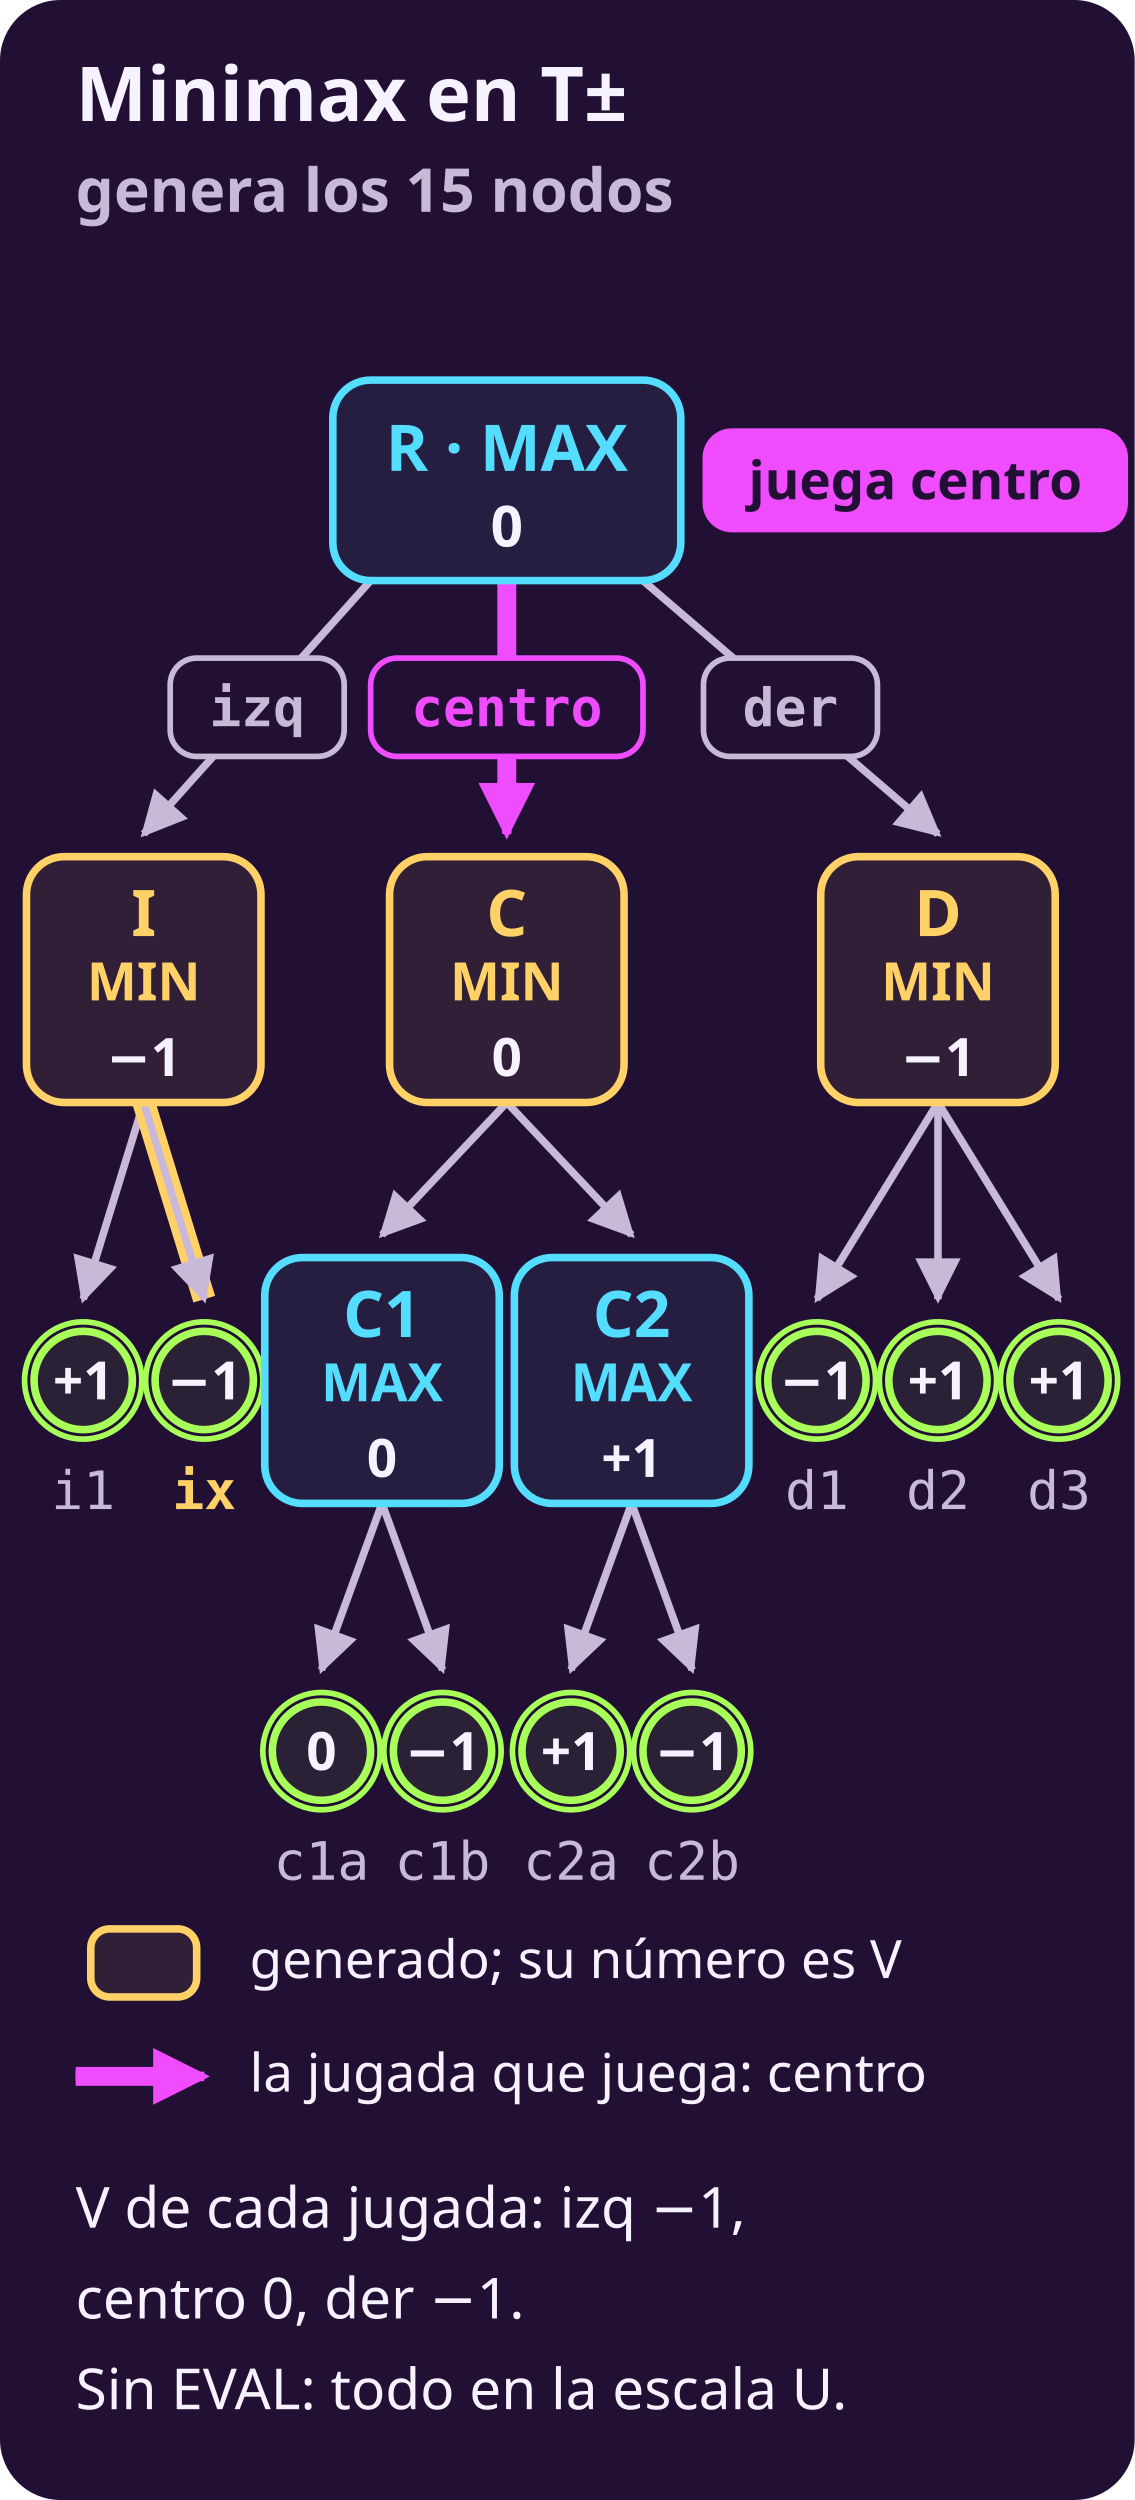
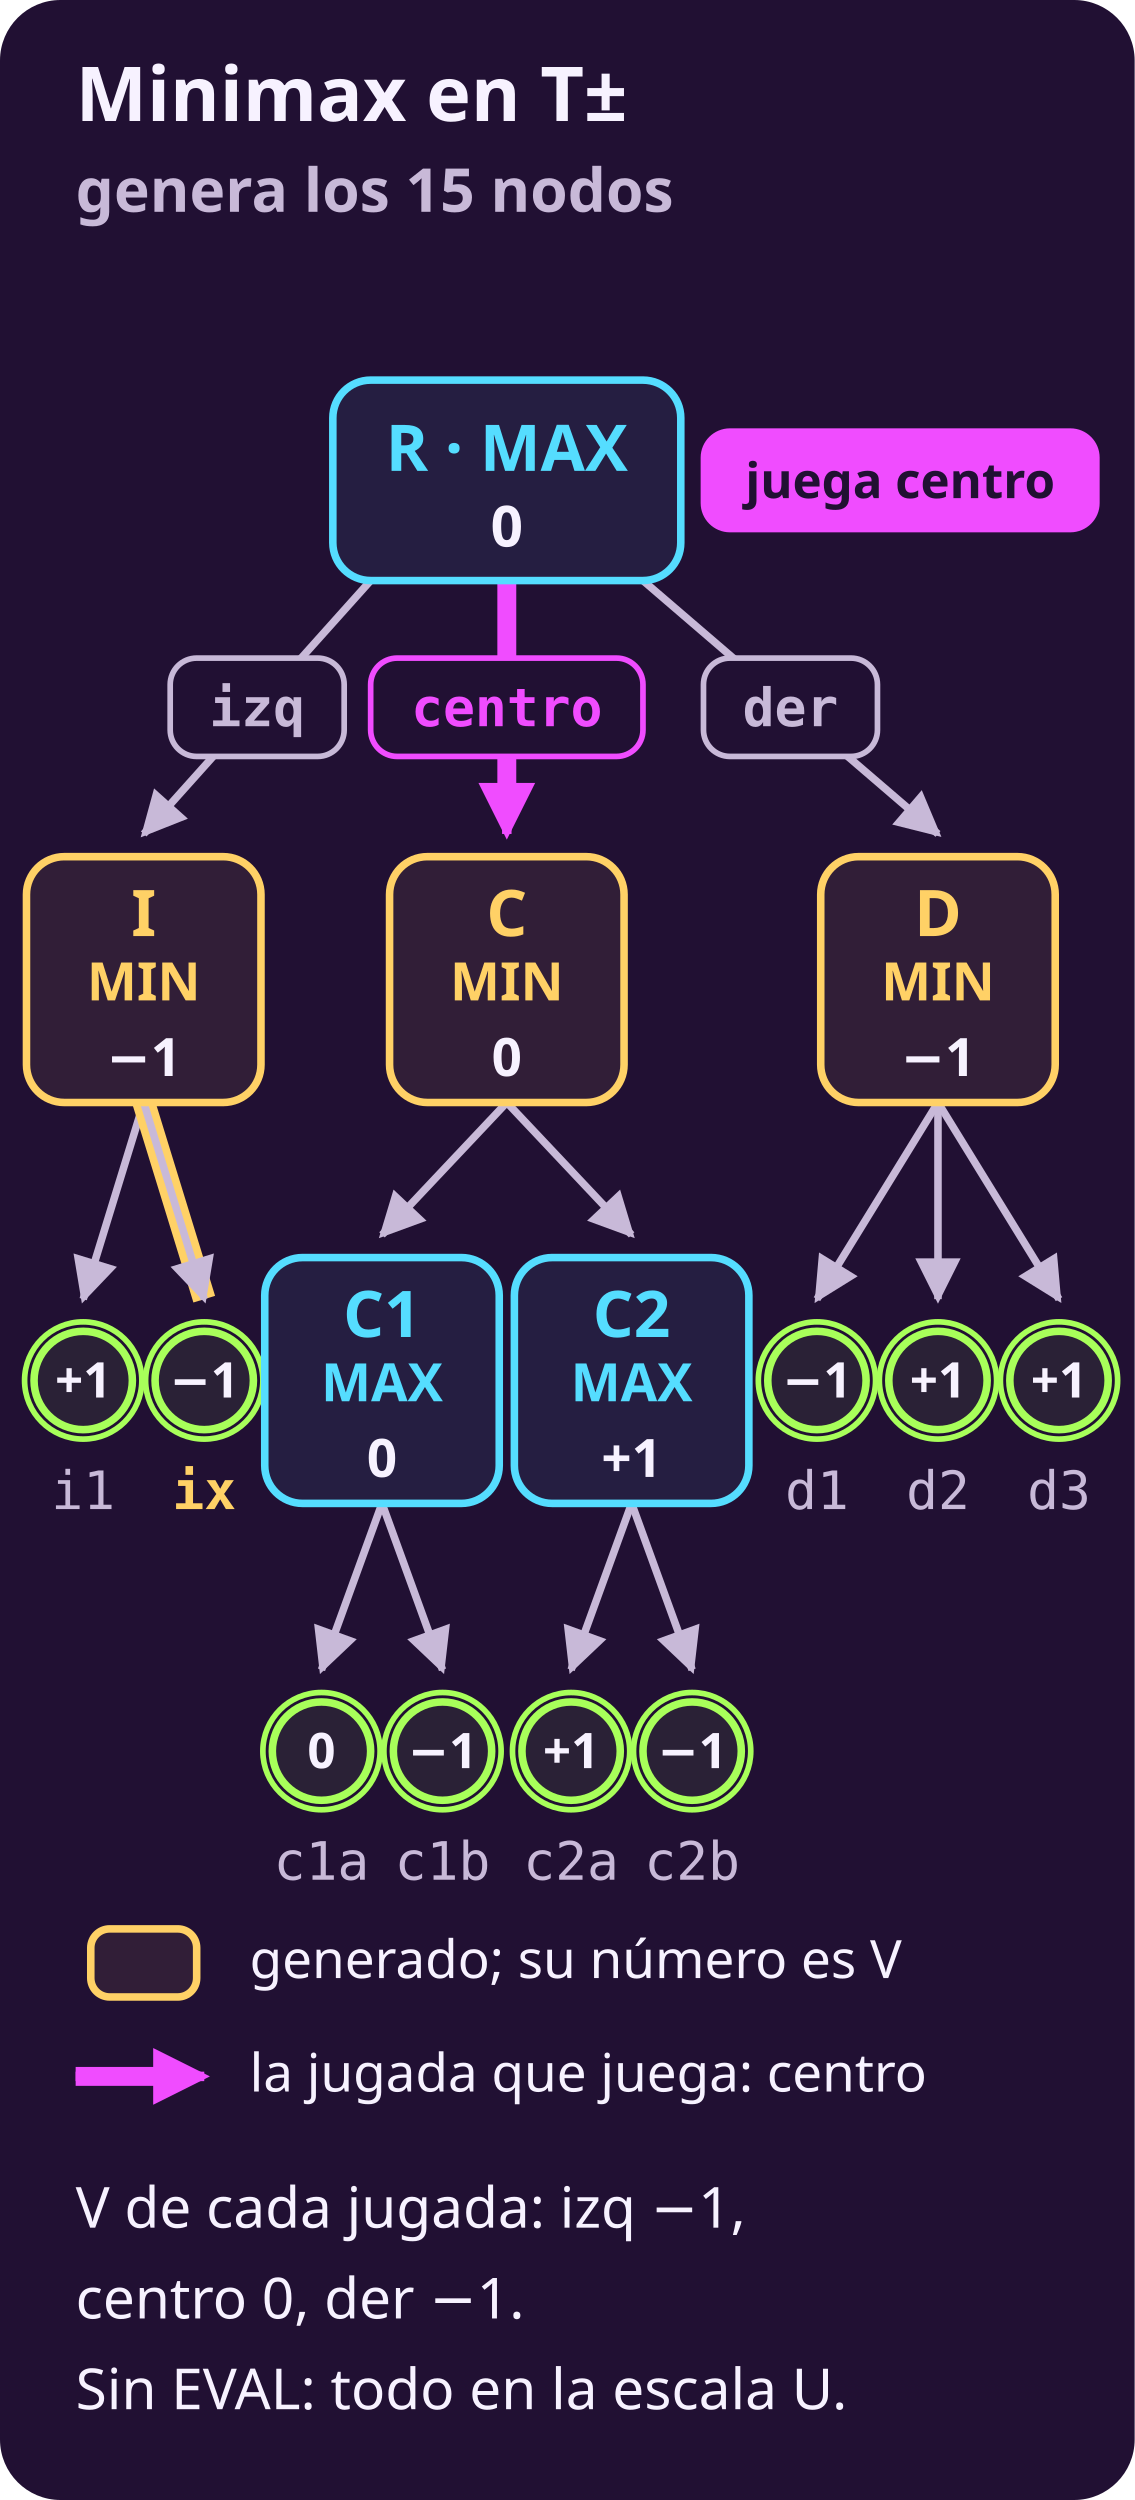
<svg xmlns="http://www.w3.org/2000/svg" width="300" height="661" viewBox="0 0 300 661" role="img" aria-label="Minimax en el árbol T±: recorre en profundidad los 15 nodos hasta los finales y sube con el máximo donde mueve MAX y el mínimo donde mueve MIN. Valores: R = 0, I = −1, C = 0, D = −1, C1 = 0, C2 = +1. En la raíz, izq vale −1, centro 0 y der −1: juega centro, con V = 0. No usa EVAL.">
  <rect x="0" y="0" width="300" height="661" rx="16" fill="#211033" />
  <defs>
    <marker id="p" viewBox="0 0 10 10" refX="9" refY="5" markerWidth="6" markerHeight="6" orient="auto-start-reverse">
      <path d="M 0 0 L 10 5 L 0 10 z" fill="#f04cff" />
    </marker>
    <marker id="s" viewBox="0 0 10 10" refX="9" refY="5" markerWidth="6" markerHeight="6" orient="auto-start-reverse">
      <path d="M 0 0 L 10 5 L 0 10 z" fill="#c8b9d8" />
    </marker>
  </defs>
  <text x="20" y="32" fill="#f7f2ff" font-family="system-ui, sans-serif" font-size="20" font-weight="700" text-anchor="start">Minimax en T±</text>
  <text x="20" y="56" fill="#c8b9d8" font-family="system-ui, sans-serif" font-size="16" font-weight="700" text-anchor="start">genera los 15 nodos</text>
  <line x1="98" y1="153.5" x2="38" y2="220.5" stroke="#c8b9d8" stroke-width="2" marker-end="url(#s)" />
  <rect x="45.0" y="174.0" width="46" height="26" rx="7" fill="#211033" stroke="#c8b9d8" stroke-width="1.5" />
  <text x="68.0" y="192.0" fill="#c8b9d8" font-family="ui-monospace, SFMono-Regular, Menlo, monospace" font-size="14" font-weight="700" text-anchor="middle">izq</text>
  <line x1="38" y1="291.5" x2="22" y2="343.5" stroke="#c8b9d8" stroke-width="2" marker-end="url(#s)" />
  <line x1="38" y1="291.5" x2="54" y2="343.5" stroke="#ffd166" stroke-width="6" />
  <line x1="38" y1="291.5" x2="54" y2="343.5" stroke="#c8b9d8" stroke-width="2" marker-end="url(#s)" />
  <line x1="134" y1="153.5" x2="134.0" y2="212.46" stroke="#f04cff" stroke-width="5" />
  <line x1="134" y1="153.5" x2="134" y2="220.5" stroke="#f04cff" stroke-width="2.5" marker-end="url(#p)" />
  <rect x="98.0" y="174.0" width="72" height="26" rx="7" fill="#211033" stroke="#f04cff" stroke-width="1.5" />
  <text x="134.0" y="192.0" fill="#f04cff" font-family="ui-monospace, SFMono-Regular, Menlo, monospace" font-size="14" font-weight="700" text-anchor="middle">centro</text>
  <line x1="134" y1="291.5" x2="101" y2="326.5" stroke="#c8b9d8" stroke-width="2" marker-end="url(#s)" />
  <line x1="101" y1="397.5" x2="85" y2="441.5" stroke="#c8b9d8" stroke-width="2" marker-end="url(#s)" />
  <line x1="101" y1="397.5" x2="117" y2="441.5" stroke="#c8b9d8" stroke-width="2" marker-end="url(#s)" />
  <line x1="134" y1="291.5" x2="167" y2="326.5" stroke="#c8b9d8" stroke-width="2" marker-end="url(#s)" />
  <line x1="167" y1="397.5" x2="151" y2="441.5" stroke="#c8b9d8" stroke-width="2" marker-end="url(#s)" />
  <line x1="167" y1="397.5" x2="183" y2="441.5" stroke="#c8b9d8" stroke-width="2" marker-end="url(#s)" />
  <line x1="170" y1="153.5" x2="248" y2="220.5" stroke="#c8b9d8" stroke-width="2" marker-end="url(#s)" />
  <rect x="186.0" y="174.0" width="46" height="26" rx="7" fill="#211033" stroke="#c8b9d8" stroke-width="1.5" />
  <text x="209.0" y="192.0" fill="#c8b9d8" font-family="ui-monospace, SFMono-Regular, Menlo, monospace" font-size="14" font-weight="700" text-anchor="middle">der</text>
  <line x1="248" y1="291.5" x2="216" y2="343.5" stroke="#c8b9d8" stroke-width="2" marker-end="url(#s)" />
  <line x1="248" y1="291.5" x2="248" y2="343.5" stroke="#c8b9d8" stroke-width="2" marker-end="url(#s)" />
  <line x1="248" y1="291.5" x2="280" y2="343.5" stroke="#c8b9d8" stroke-width="2" marker-end="url(#s)" />
  <rect x="88.0" y="100.5" width="92" height="53" rx="10" fill="#251e41" stroke="#55ddff" stroke-width="2" />
  <text x="134" y="124.5" fill="#55ddff" font-family="system-ui, sans-serif" font-size="17" font-weight="700" text-anchor="middle">R · MAX</text>
  <text x="134" y="144.5" fill="#f7f2ff" font-family="system-ui, sans-serif" font-size="15" font-weight="700" text-anchor="middle">0</text>
-   <rect x="186.5" y="114.0" width="111" height="26" rx="7" fill="#f04cff" stroke="#f04cff" stroke-width="1.5" />
-   <text x="242" y="132.0" fill="#211033" font-family="system-ui, sans-serif" font-size="14" font-weight="700" text-anchor="middle">juega centro</text>
+   <rect x="186.0" y="114.0" width="104" height="26" rx="7" fill="#f04cff" stroke="#f04cff" stroke-width="1.5" />
+   <text x="238.0" y="131.7" fill="#211033" font-family="system-ui, sans-serif" font-size="13" font-weight="700" text-anchor="middle">juega centro</text>
  <rect x="7.0" y="226.5" width="62" height="65" rx="10" fill="#311e37" stroke="#ffd166" stroke-width="2" />
  <text x="38" y="247.5" fill="#ffd166" font-family="system-ui, sans-serif" font-size="17" font-weight="700" text-anchor="middle">I</text>
  <text x="38" y="264.5" fill="#ffd166" font-family="system-ui, sans-serif" font-size="14" font-weight="700" text-anchor="middle">MIN</text>
  <text x="38" y="284.5" fill="#f7f2ff" font-family="system-ui, sans-serif" font-size="14" font-weight="700" text-anchor="middle">−1</text>
  <circle cx="22" cy="365" r="15.5" fill="none" stroke="#a8ff5a" stroke-width="1.5" />
  <circle cx="22" cy="365" r="13" fill="#2a2136" stroke="#a8ff5a" stroke-width="2" />
-   <text x="22" y="370" fill="#f7f2ff" font-family="system-ui, sans-serif" font-size="14" font-weight="700" text-anchor="middle">+1</text>
+   <text x="22" y="369.5" fill="#f7f2ff" font-family="system-ui, sans-serif" font-size="13" font-weight="700" text-anchor="middle">+1</text>
  <text x="22" y="399" fill="#c8b9d8" font-family="ui-monospace, SFMono-Regular, Menlo, monospace" font-size="14" font-weight="normal" text-anchor="middle">i1</text>
  <circle cx="54" cy="365" r="15.5" fill="none" stroke="#a8ff5a" stroke-width="1.5" />
  <circle cx="54" cy="365" r="13" fill="#2a2136" stroke="#a8ff5a" stroke-width="2" />
-   <text x="54" y="370" fill="#f7f2ff" font-family="system-ui, sans-serif" font-size="14" font-weight="700" text-anchor="middle">−1</text>
+   <text x="54" y="369.5" fill="#f7f2ff" font-family="system-ui, sans-serif" font-size="13" font-weight="700" text-anchor="middle">−1</text>
  <text x="54" y="399" fill="#ffd166" font-family="ui-monospace, SFMono-Regular, Menlo, monospace" font-size="14" font-weight="700" text-anchor="middle">ix</text>
  <rect x="103.0" y="226.5" width="62" height="65" rx="10" fill="#311e37" stroke="#ffd166" stroke-width="2" />
  <text x="134" y="247.5" fill="#ffd166" font-family="system-ui, sans-serif" font-size="17" font-weight="700" text-anchor="middle">C</text>
  <text x="134" y="264.5" fill="#ffd166" font-family="system-ui, sans-serif" font-size="14" font-weight="700" text-anchor="middle">MIN</text>
  <text x="134" y="284.5" fill="#f7f2ff" font-family="system-ui, sans-serif" font-size="14" font-weight="700" text-anchor="middle">0</text>
  <rect x="70.0" y="332.5" width="62" height="65" rx="10" fill="#251e41" stroke="#55ddff" stroke-width="2" />
  <text x="101" y="353.5" fill="#55ddff" font-family="system-ui, sans-serif" font-size="17" font-weight="700" text-anchor="middle">C1</text>
  <text x="101" y="370.5" fill="#55ddff" font-family="system-ui, sans-serif" font-size="14" font-weight="700" text-anchor="middle">MAX</text>
  <text x="101" y="390.5" fill="#f7f2ff" font-family="system-ui, sans-serif" font-size="14" font-weight="700" text-anchor="middle">0</text>
  <circle cx="85" cy="463" r="15.5" fill="none" stroke="#a8ff5a" stroke-width="1.5" />
  <circle cx="85" cy="463" r="13" fill="#2a2136" stroke="#a8ff5a" stroke-width="2" />
-   <text x="85" y="468" fill="#f7f2ff" font-family="system-ui, sans-serif" font-size="14" font-weight="700" text-anchor="middle">0</text>
+   <text x="85" y="467.5" fill="#f7f2ff" font-family="system-ui, sans-serif" font-size="13" font-weight="700" text-anchor="middle">0</text>
  <text x="85" y="497" fill="#c8b9d8" font-family="ui-monospace, SFMono-Regular, Menlo, monospace" font-size="14" font-weight="normal" text-anchor="middle">c1a</text>
  <circle cx="117" cy="463" r="15.5" fill="none" stroke="#a8ff5a" stroke-width="1.5" />
  <circle cx="117" cy="463" r="13" fill="#2a2136" stroke="#a8ff5a" stroke-width="2" />
-   <text x="117" y="468" fill="#f7f2ff" font-family="system-ui, sans-serif" font-size="14" font-weight="700" text-anchor="middle">−1</text>
+   <text x="117" y="467.5" fill="#f7f2ff" font-family="system-ui, sans-serif" font-size="13" font-weight="700" text-anchor="middle">−1</text>
  <text x="117" y="497" fill="#c8b9d8" font-family="ui-monospace, SFMono-Regular, Menlo, monospace" font-size="14" font-weight="normal" text-anchor="middle">c1b</text>
  <rect x="136.0" y="332.5" width="62" height="65" rx="10" fill="#251e41" stroke="#55ddff" stroke-width="2" />
  <text x="167" y="353.5" fill="#55ddff" font-family="system-ui, sans-serif" font-size="17" font-weight="700" text-anchor="middle">C2</text>
  <text x="167" y="370.5" fill="#55ddff" font-family="system-ui, sans-serif" font-size="14" font-weight="700" text-anchor="middle">MAX</text>
  <text x="167" y="390.5" fill="#f7f2ff" font-family="system-ui, sans-serif" font-size="14" font-weight="700" text-anchor="middle">+1</text>
  <circle cx="151" cy="463" r="15.5" fill="none" stroke="#a8ff5a" stroke-width="1.5" />
  <circle cx="151" cy="463" r="13" fill="#2a2136" stroke="#a8ff5a" stroke-width="2" />
-   <text x="151" y="468" fill="#f7f2ff" font-family="system-ui, sans-serif" font-size="14" font-weight="700" text-anchor="middle">+1</text>
+   <text x="151" y="467.5" fill="#f7f2ff" font-family="system-ui, sans-serif" font-size="13" font-weight="700" text-anchor="middle">+1</text>
  <text x="151" y="497" fill="#c8b9d8" font-family="ui-monospace, SFMono-Regular, Menlo, monospace" font-size="14" font-weight="normal" text-anchor="middle">c2a</text>
  <circle cx="183" cy="463" r="15.5" fill="none" stroke="#a8ff5a" stroke-width="1.5" />
  <circle cx="183" cy="463" r="13" fill="#2a2136" stroke="#a8ff5a" stroke-width="2" />
-   <text x="183" y="468" fill="#f7f2ff" font-family="system-ui, sans-serif" font-size="14" font-weight="700" text-anchor="middle">−1</text>
+   <text x="183" y="467.5" fill="#f7f2ff" font-family="system-ui, sans-serif" font-size="13" font-weight="700" text-anchor="middle">−1</text>
  <text x="183" y="497" fill="#c8b9d8" font-family="ui-monospace, SFMono-Regular, Menlo, monospace" font-size="14" font-weight="normal" text-anchor="middle">c2b</text>
  <rect x="217.0" y="226.5" width="62" height="65" rx="10" fill="#311e37" stroke="#ffd166" stroke-width="2" />
  <text x="248" y="247.5" fill="#ffd166" font-family="system-ui, sans-serif" font-size="17" font-weight="700" text-anchor="middle">D</text>
  <text x="248" y="264.5" fill="#ffd166" font-family="system-ui, sans-serif" font-size="14" font-weight="700" text-anchor="middle">MIN</text>
  <text x="248" y="284.5" fill="#f7f2ff" font-family="system-ui, sans-serif" font-size="14" font-weight="700" text-anchor="middle">−1</text>
  <circle cx="216" cy="365" r="15.5" fill="none" stroke="#a8ff5a" stroke-width="1.5" />
  <circle cx="216" cy="365" r="13" fill="#2a2136" stroke="#a8ff5a" stroke-width="2" />
-   <text x="216" y="370" fill="#f7f2ff" font-family="system-ui, sans-serif" font-size="14" font-weight="700" text-anchor="middle">−1</text>
+   <text x="216" y="369.5" fill="#f7f2ff" font-family="system-ui, sans-serif" font-size="13" font-weight="700" text-anchor="middle">−1</text>
  <text x="216" y="399" fill="#c8b9d8" font-family="ui-monospace, SFMono-Regular, Menlo, monospace" font-size="14" font-weight="normal" text-anchor="middle">d1</text>
  <circle cx="248" cy="365" r="15.5" fill="none" stroke="#a8ff5a" stroke-width="1.5" />
  <circle cx="248" cy="365" r="13" fill="#2a2136" stroke="#a8ff5a" stroke-width="2" />
-   <text x="248" y="370" fill="#f7f2ff" font-family="system-ui, sans-serif" font-size="14" font-weight="700" text-anchor="middle">+1</text>
+   <text x="248" y="369.5" fill="#f7f2ff" font-family="system-ui, sans-serif" font-size="13" font-weight="700" text-anchor="middle">+1</text>
  <text x="248" y="399" fill="#c8b9d8" font-family="ui-monospace, SFMono-Regular, Menlo, monospace" font-size="14" font-weight="normal" text-anchor="middle">d2</text>
  <circle cx="280" cy="365" r="15.5" fill="none" stroke="#a8ff5a" stroke-width="1.5" />
  <circle cx="280" cy="365" r="13" fill="#2a2136" stroke="#a8ff5a" stroke-width="2" />
-   <text x="280" y="370" fill="#f7f2ff" font-family="system-ui, sans-serif" font-size="14" font-weight="700" text-anchor="middle">+1</text>
+   <text x="280" y="369.5" fill="#f7f2ff" font-family="system-ui, sans-serif" font-size="13" font-weight="700" text-anchor="middle">+1</text>
  <text x="280" y="399" fill="#c8b9d8" font-family="ui-monospace, SFMono-Regular, Menlo, monospace" font-size="14" font-weight="normal" text-anchor="middle">d3</text>
  <rect x="24" y="510" width="28" height="18" rx="5" fill="#311e37" stroke="#ffd166" stroke-width="2" />
  <text x="66" y="523" fill="#f7f2ff" font-family="system-ui, sans-serif" font-size="14" font-weight="normal" text-anchor="start">generado; su número es V</text>
  <line x1="20" y1="549" x2="48" y2="549" stroke="#f04cff" stroke-width="5" />
  <line x1="20" y1="549" x2="54" y2="549" stroke="#f04cff" stroke-width="2.5" marker-end="url(#p)" />
  <text x="66" y="553" fill="#f7f2ff" font-family="system-ui, sans-serif" font-size="14" font-weight="normal" text-anchor="start">la jugada que juega: centro</text>
  <text x="20" y="589" fill="#f7f2ff" font-family="system-ui, sans-serif" font-size="15" font-weight="normal" text-anchor="start">V de cada jugada: izq −1,</text>
  <text x="20" y="613" fill="#f7f2ff" font-family="system-ui, sans-serif" font-size="15" font-weight="normal" text-anchor="start">centro 0, der −1.</text>
  <text x="20" y="637" fill="#f7f2ff" font-family="system-ui, sans-serif" font-size="15" font-weight="normal" text-anchor="start">Sin EVAL: todo en la escala U.</text>
</svg>
